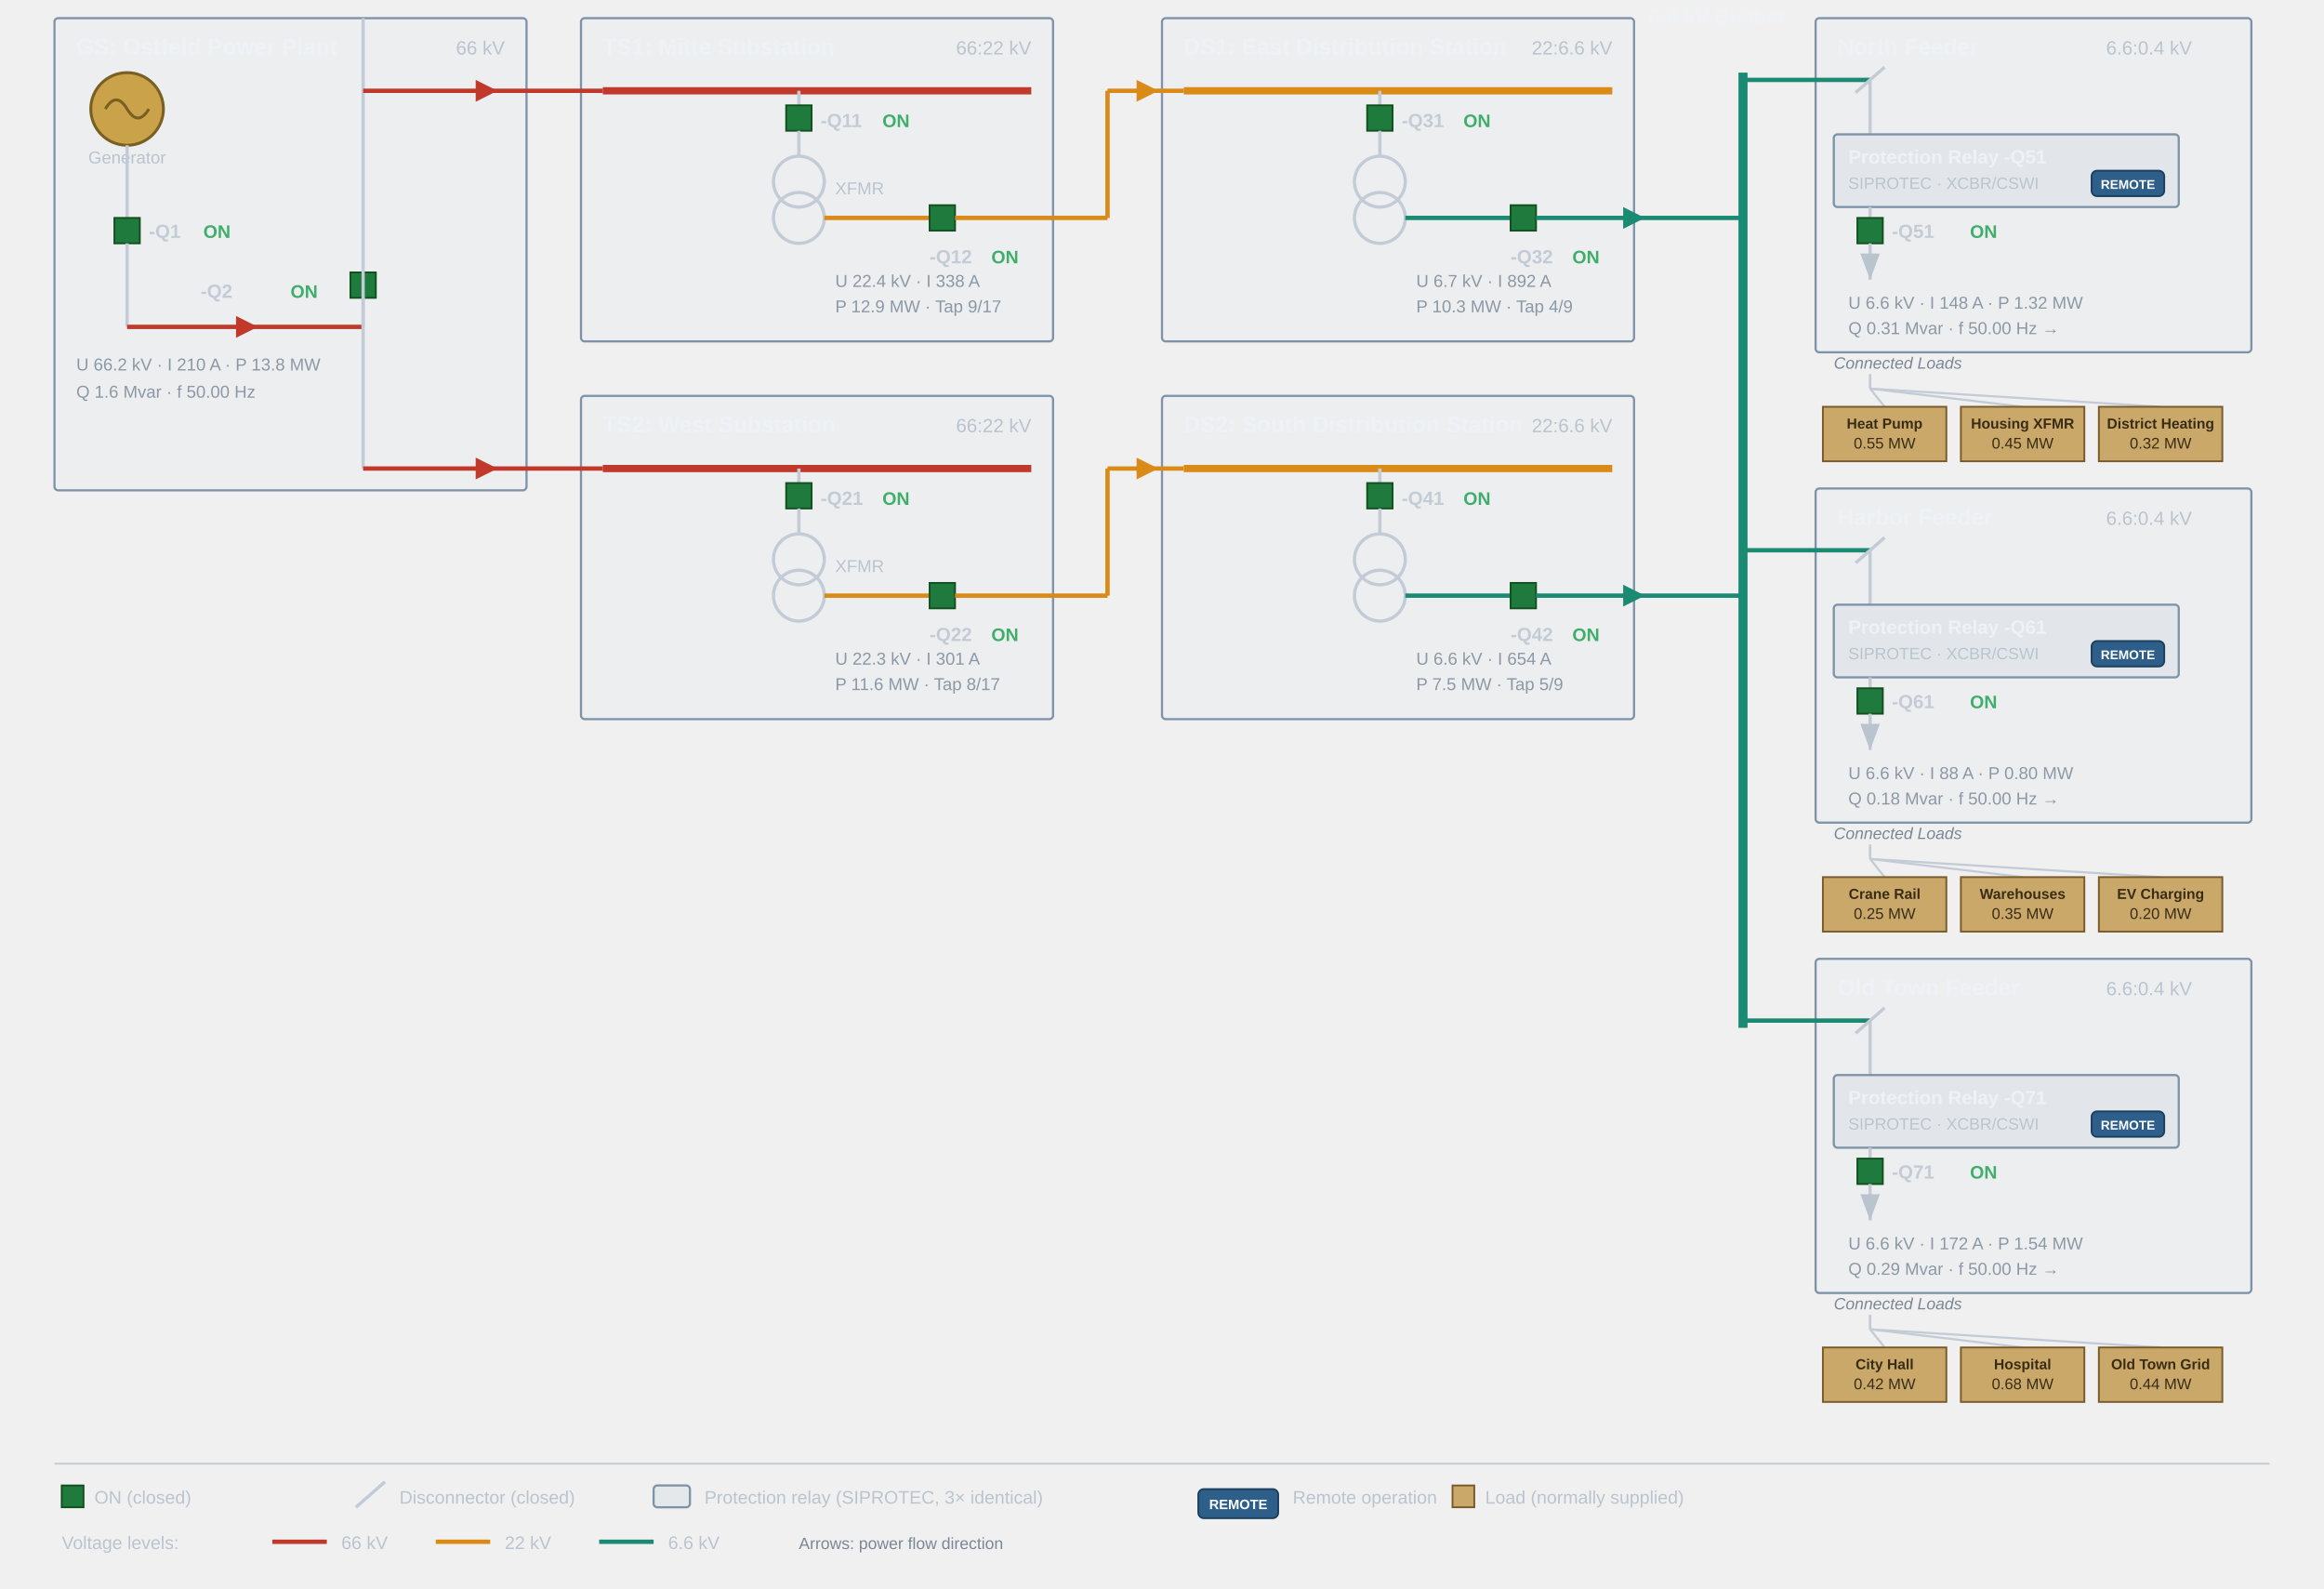
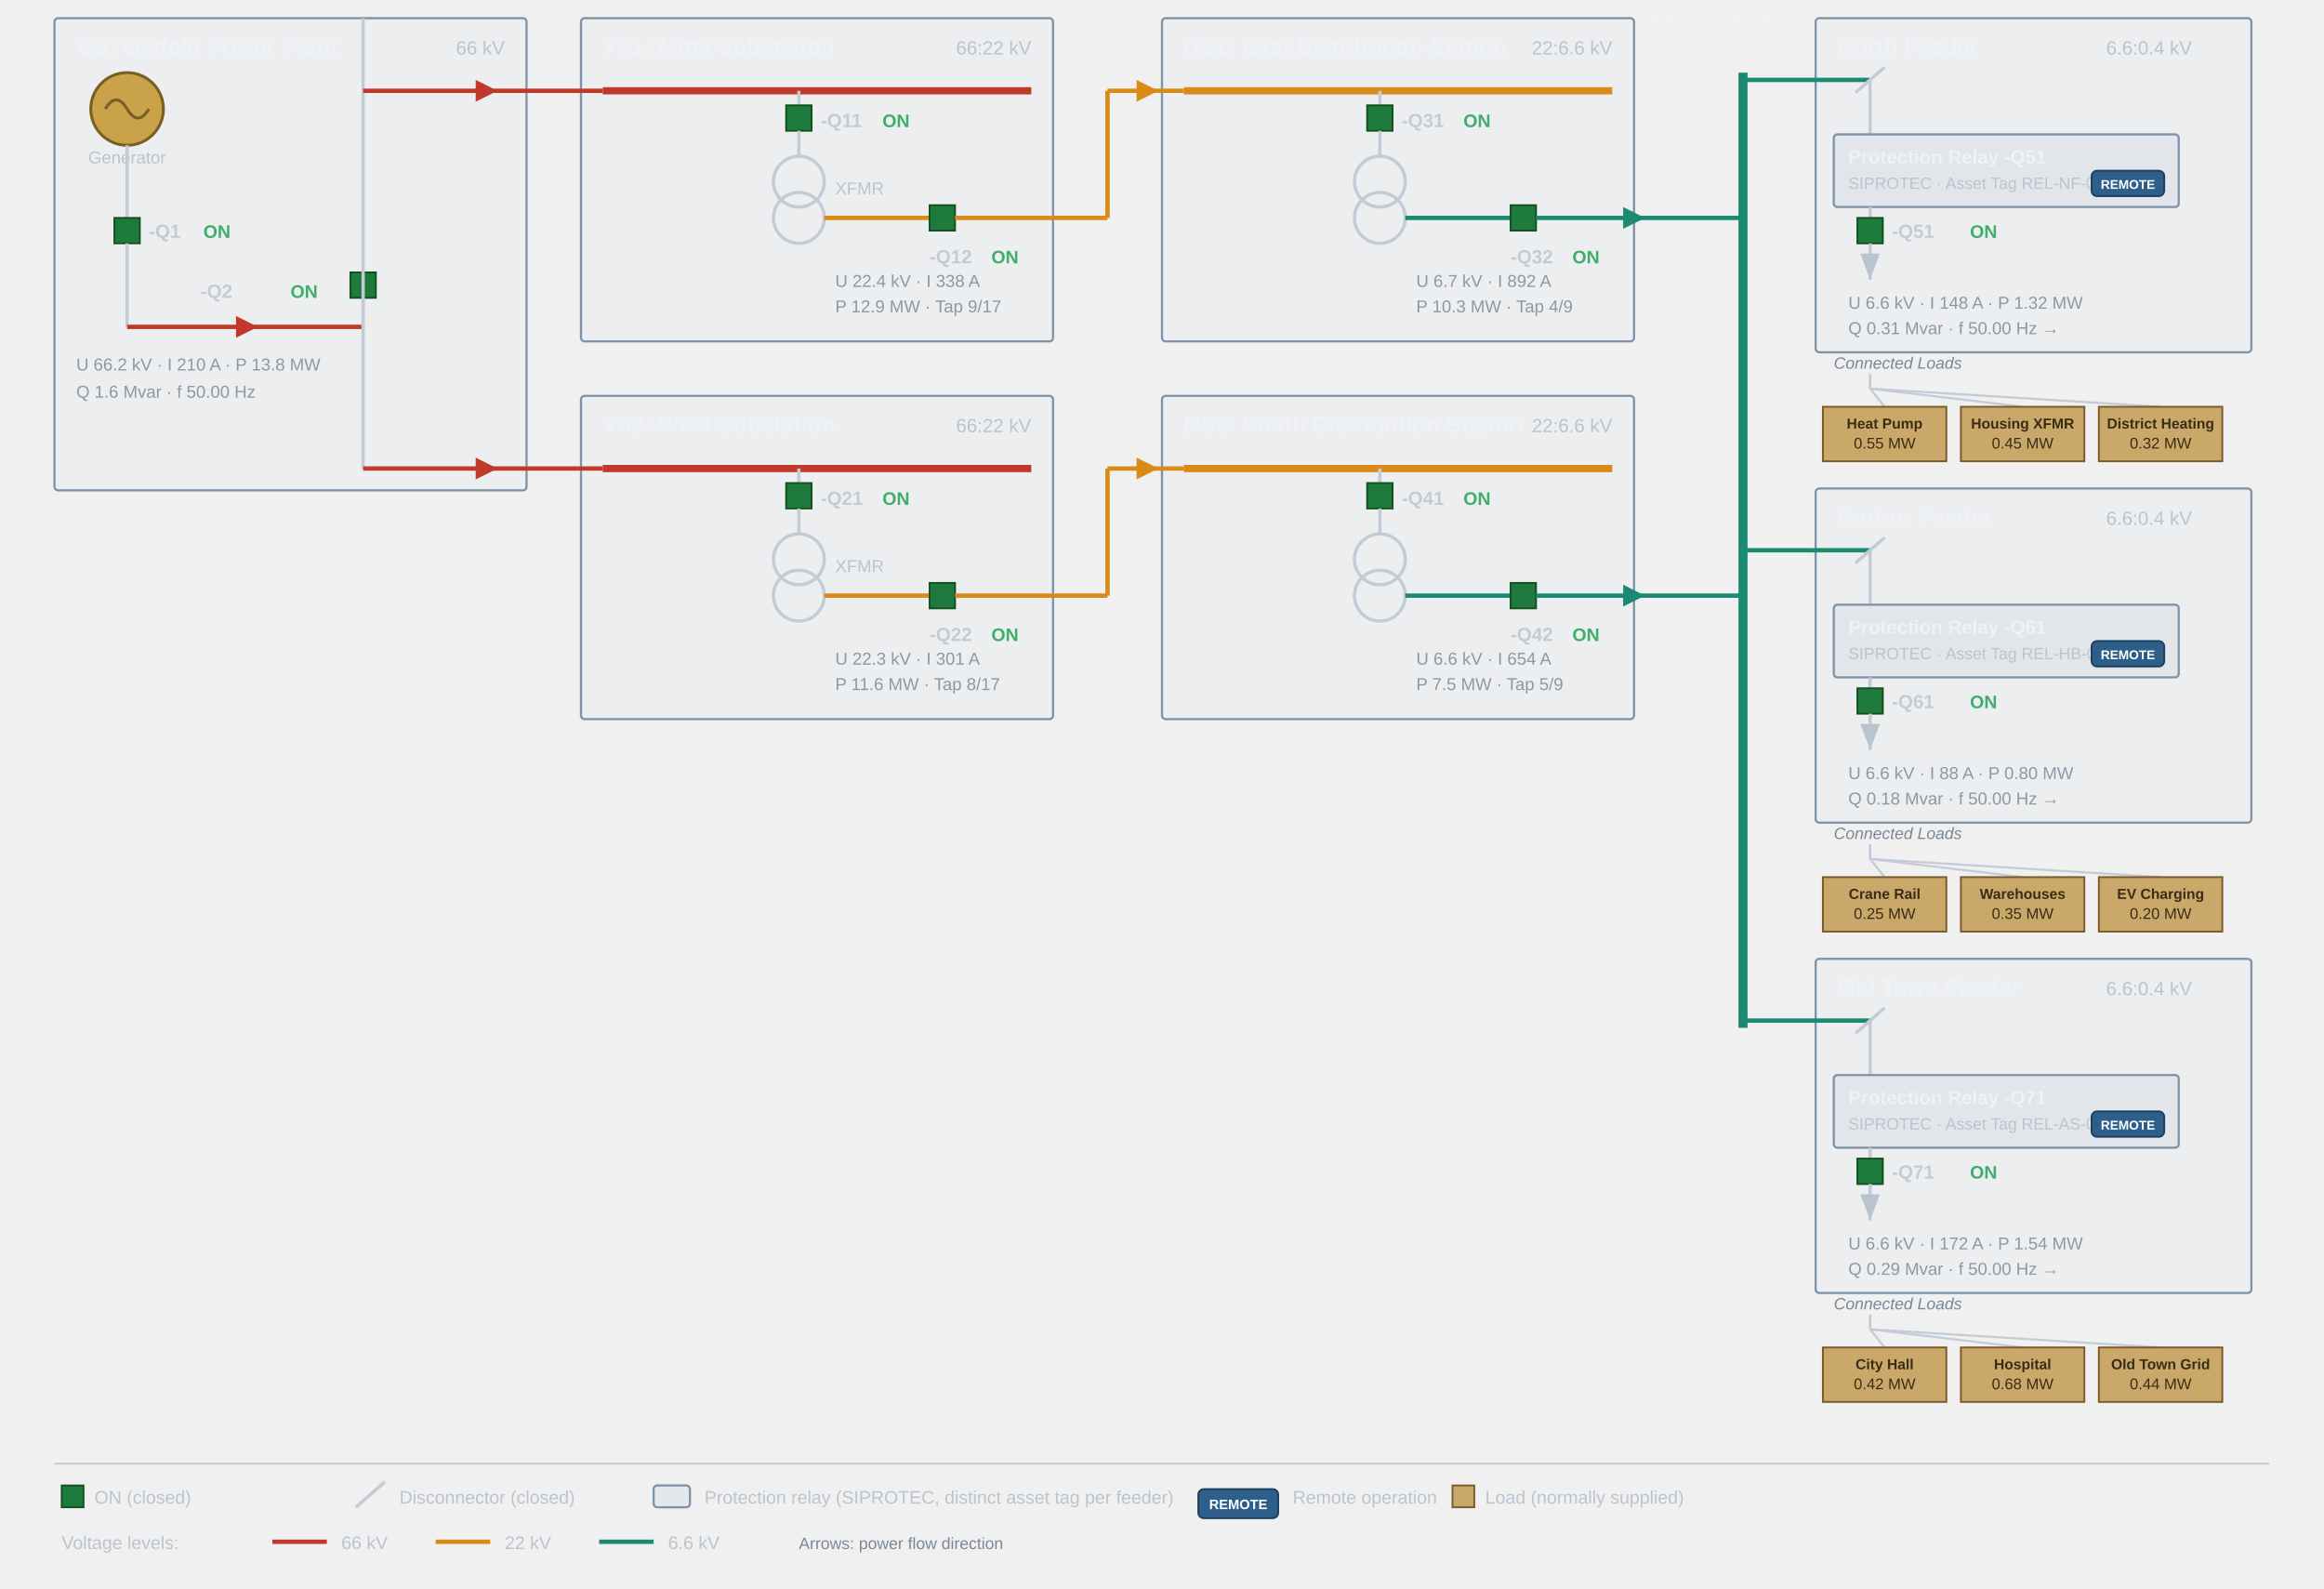
<svg xmlns="http://www.w3.org/2000/svg" viewBox="0 0 1280 875" font-family="Arial, Helvetica, sans-serif">
  <defs>
    <marker id="ctrl" markerWidth="10" markerHeight="10" refX="8" refY="3" orient="auto">
      <path d="M0,0 L8,3 L0,6 Z" fill="#b9c4cf" />
    </marker>
  </defs>
  <g>
    <rect x="30" y="10" width="260" height="260" rx="2" fill="#9fb4c9" fill-opacity="0.03" stroke="#7e93a8" stroke-width="1.2" />
    <text x="42" y="30" font-size="12.5" font-weight="700" fill="#eef2f6">GS: Ostfeld Power Plant</text>
    <text x="278" y="30" text-anchor="end" font-size="10.5" fill="#b9c4cf">66 kV</text>
    <circle cx="70" cy="60" r="20" fill="#c9a24a" stroke="#7a5f22" stroke-width="1.6" />
    <path d="M58,60 q6,-10 12,0 q6,10 12,0" fill="none" stroke="#7a5f22" stroke-width="1.6" />
    <text x="70" y="90" text-anchor="middle" font-size="9.5" fill="#b9c4cf">Generator</text>
    <line x1="70" y1="80" x2="70" y2="120" stroke="#c3ccd6" stroke-width="1.8" />
    <rect x="63" y="120" width="14" height="14" fill="#1f7a3d" stroke="#12501f" stroke-width="1" />
    <text x="82" y="131" font-size="10.5" font-weight="700" fill="#c3ccd6">-Q1</text>
    <text x="112" y="131" font-size="10" font-weight="700" fill="#3fae6a">ON</text>
    <line x1="70" y1="134" x2="70" y2="180" stroke="#c3ccd6" stroke-width="1.8" />
    <line x1="70" y1="180" x2="200" y2="180" stroke="#c0392b" stroke-width="2.4" />
    <path d="M130,174 L142,180 L130,186 Z" fill="#c0392b" />
    <rect x="193" y="150" width="14" height="14" fill="#1f7a3d" stroke="#12501f" stroke-width="1" />
    <text x="128" y="164" text-anchor="end" font-size="10.5" font-weight="700" fill="#c3ccd6">-Q2</text>
    <text x="160" y="164" font-size="10" font-weight="700" fill="#3fae6a">ON</text>
    <line x1="200" y1="164" x2="200" y2="180" stroke="#c3ccd6" stroke-width="1.8" />
    <line x1="200" y1="10" x2="200" y2="258" stroke="#c3ccd6" stroke-width="1.8" />
    <text x="42" y="204" font-size="9.5" fill="#8b98a5">U 66.2 kV · I 210 A · P 13.8 MW</text>
    <text x="42" y="219" font-size="9.5" fill="#8b98a5">Q 1.6 Mvar · f 50.00 Hz</text>
  </g>
  <g>
    <rect x="320" y="10" width="260" height="178" rx="2" fill="#9fb4c9" fill-opacity="0.03" stroke="#7e93a8" stroke-width="1.2" />
    <text x="332" y="30" font-size="12.5" font-weight="700" fill="#eef2f6">TS1: Mitte Substation</text>
    <text x="568" y="30" text-anchor="end" font-size="10.5" fill="#b9c4cf">66:22 kV</text>
    <line x1="332" y1="50" x2="568" y2="50" stroke="#c0392b" stroke-width="4" />
    <line x1="440" y1="50" x2="440" y2="58" stroke="#c3ccd6" stroke-width="1.8" />
    <rect x="433" y="58" width="14" height="14" fill="#1f7a3d" stroke="#12501f" stroke-width="1" />
    <text x="452" y="70" font-size="10.5" font-weight="700" fill="#c3ccd6">-Q11</text>
    <text x="486" y="70" font-size="10" font-weight="700" fill="#3fae6a">ON</text>
    <line x1="440" y1="72" x2="440" y2="86" stroke="#c3ccd6" stroke-width="1.8" />
    <circle cx="440" cy="100" r="14" fill="none" stroke="#c3ccd6" stroke-width="1.8" />
    <circle cx="440" cy="120" r="14" fill="none" stroke="#c3ccd6" stroke-width="1.8" />
    <text x="460" y="107" font-size="9.5" fill="#b9c4cf">XFMR</text>
    <line x1="454" y1="120" x2="512" y2="120" stroke="#d98a17" stroke-width="2.4" />
    <rect x="512" y="113" width="14" height="14" fill="#1f7a3d" stroke="#12501f" stroke-width="1" />
    <text x="512" y="145" font-size="10.5" font-weight="700" fill="#c3ccd6">-Q12</text>
    <text x="546" y="145" font-size="10" font-weight="700" fill="#3fae6a">ON</text>
    <line x1="526" y1="120" x2="580" y2="120" stroke="#d98a17" stroke-width="2.4" />
    <text x="460" y="158" font-size="9.5" fill="#8b98a5">U 22.4 kV · I 338 A</text>
    <text x="460" y="172" font-size="9.5" fill="#8b98a5">P 12.9 MW · Tap 9/17</text>
  </g>
  <g>
    <rect x="320" y="218" width="260" height="178" rx="2" fill="#9fb4c9" fill-opacity="0.03" stroke="#7e93a8" stroke-width="1.2" />
    <text x="332" y="238" font-size="12.5" font-weight="700" fill="#eef2f6">TS2: West Substation</text>
    <text x="568" y="238" text-anchor="end" font-size="10.5" fill="#b9c4cf">66:22 kV</text>
    <line x1="332" y1="258" x2="568" y2="258" stroke="#c0392b" stroke-width="4" />
    <line x1="440" y1="258" x2="440" y2="266" stroke="#c3ccd6" stroke-width="1.8" />
    <rect x="433" y="266" width="14" height="14" fill="#1f7a3d" stroke="#12501f" stroke-width="1" />
    <text x="452" y="278" font-size="10.5" font-weight="700" fill="#c3ccd6">-Q21</text>
    <text x="486" y="278" font-size="10" font-weight="700" fill="#3fae6a">ON</text>
    <line x1="440" y1="280" x2="440" y2="294" stroke="#c3ccd6" stroke-width="1.8" />
    <circle cx="440" cy="308" r="14" fill="none" stroke="#c3ccd6" stroke-width="1.8" />
    <circle cx="440" cy="328" r="14" fill="none" stroke="#c3ccd6" stroke-width="1.8" />
    <text x="460" y="315" font-size="9.5" fill="#b9c4cf">XFMR</text>
    <line x1="454" y1="328" x2="512" y2="328" stroke="#d98a17" stroke-width="2.4" />
    <rect x="512" y="321" width="14" height="14" fill="#1f7a3d" stroke="#12501f" stroke-width="1" />
    <text x="512" y="353" font-size="10.5" font-weight="700" fill="#c3ccd6">-Q22</text>
    <text x="546" y="353" font-size="10" font-weight="700" fill="#3fae6a">ON</text>
    <line x1="526" y1="328" x2="580" y2="328" stroke="#d98a17" stroke-width="2.4" />
    <text x="460" y="366" font-size="9.5" fill="#8b98a5">U 22.3 kV · I 301 A</text>
    <text x="460" y="380" font-size="9.5" fill="#8b98a5">P 11.6 MW · Tap 8/17</text>
  </g>
  <line x1="200" y1="50" x2="332" y2="50" stroke="#c0392b" stroke-width="2.4" />
  <path d="M262,44 L274,50 L262,56 Z" fill="#c0392b" />
  <line x1="200" y1="258" x2="332" y2="258" stroke="#c0392b" stroke-width="2.4" />
  <path d="M262,252 L274,258 L262,264 Z" fill="#c0392b" />
  <g>
    <rect x="640" y="10" width="260" height="178" rx="2" fill="#9fb4c9" fill-opacity="0.03" stroke="#7e93a8" stroke-width="1.2" />
    <text x="652" y="30" font-size="12.5" font-weight="700" fill="#eef2f6">DS1: East Distribution Station</text>
    <text x="888" y="30" text-anchor="end" font-size="10.5" fill="#b9c4cf">22:6.6 kV</text>
    <line x1="652" y1="50" x2="888" y2="50" stroke="#d98a17" stroke-width="4" />
    <line x1="760" y1="50" x2="760" y2="58" stroke="#c3ccd6" stroke-width="1.8" />
    <rect x="753" y="58" width="14" height="14" fill="#1f7a3d" stroke="#12501f" stroke-width="1" />
    <text x="772" y="70" font-size="10.5" font-weight="700" fill="#c3ccd6">-Q31</text>
    <text x="806" y="70" font-size="10" font-weight="700" fill="#3fae6a">ON</text>
    <line x1="760" y1="72" x2="760" y2="86" stroke="#c3ccd6" stroke-width="1.8" />
    <circle cx="760" cy="100" r="14" fill="none" stroke="#c3ccd6" stroke-width="1.8" />
    <circle cx="760" cy="120" r="14" fill="none" stroke="#c3ccd6" stroke-width="1.8" />
    <text x="780" y="158" font-size="9.5" fill="#8b98a5">U 6.7 kV · I 892 A</text>
    <text x="780" y="172" font-size="9.5" fill="#8b98a5">P 10.3 MW · Tap 4/9</text>
  </g>
  <g>
    <rect x="640" y="218" width="260" height="178" rx="2" fill="#9fb4c9" fill-opacity="0.03" stroke="#7e93a8" stroke-width="1.2" />
    <text x="652" y="238" font-size="12.5" font-weight="700" fill="#eef2f6">DS2: South Distribution Station</text>
    <text x="888" y="238" text-anchor="end" font-size="10.5" fill="#b9c4cf">22:6.6 kV</text>
    <line x1="652" y1="258" x2="888" y2="258" stroke="#d98a17" stroke-width="4" />
    <line x1="760" y1="258" x2="760" y2="266" stroke="#c3ccd6" stroke-width="1.8" />
    <rect x="753" y="266" width="14" height="14" fill="#1f7a3d" stroke="#12501f" stroke-width="1" />
    <text x="772" y="278" font-size="10.5" font-weight="700" fill="#c3ccd6">-Q41</text>
    <text x="806" y="278" font-size="10" font-weight="700" fill="#3fae6a">ON</text>
    <line x1="760" y1="280" x2="760" y2="294" stroke="#c3ccd6" stroke-width="1.8" />
    <circle cx="760" cy="308" r="14" fill="none" stroke="#c3ccd6" stroke-width="1.8" />
    <circle cx="760" cy="328" r="14" fill="none" stroke="#c3ccd6" stroke-width="1.8" />
    <text x="780" y="366" font-size="9.5" fill="#8b98a5">U 6.6 kV · I 654 A</text>
    <text x="780" y="380" font-size="9.5" fill="#8b98a5">P 7.5 MW · Tap 5/9</text>
  </g>
  <line x1="580" y1="120" x2="610" y2="120" stroke="#d98a17" stroke-width="2.4" />
  <line x1="610" y1="120" x2="610" y2="50" stroke="#d98a17" stroke-width="2.4" />
  <line x1="610" y1="50" x2="652" y2="50" stroke="#d98a17" stroke-width="2.4" />
  <path d="M626,44 L638,50 L626,56 Z" fill="#d98a17" />
  <line x1="580" y1="328" x2="610" y2="328" stroke="#d98a17" stroke-width="2.4" />
  <line x1="610" y1="328" x2="610" y2="258" stroke="#d98a17" stroke-width="2.4" />
  <line x1="610" y1="258" x2="652" y2="258" stroke="#d98a17" stroke-width="2.4" />
  <path d="M626,252 L638,258 L626,264 Z" fill="#d98a17" />
  <text x="908" y="13" font-size="11.5" font-weight="700" fill="#eef2f6">6.6 kV Busbar</text>
  <line x1="960" y1="40" x2="960" y2="566" stroke="#1a8a72" stroke-width="5" />
  <line x1="774" y1="120" x2="832" y2="120" stroke="#1a8a72" stroke-width="2.4" />
  <rect x="832" y="113" width="14" height="14" fill="#1f7a3d" stroke="#12501f" stroke-width="1" />
  <text x="832" y="145" font-size="10.5" font-weight="700" fill="#c3ccd6">-Q32</text>
  <text x="866" y="145" font-size="10" font-weight="700" fill="#3fae6a">ON</text>
  <line x1="846" y1="120" x2="960" y2="120" stroke="#1a8a72" stroke-width="2.4" />
  <path d="M894,114 L906,120 L894,126 Z" fill="#1a8a72" />
  <line x1="774" y1="328" x2="832" y2="328" stroke="#1a8a72" stroke-width="2.4" />
  <rect x="832" y="321" width="14" height="14" fill="#1f7a3d" stroke="#12501f" stroke-width="1" />
  <text x="832" y="353" font-size="10.5" font-weight="700" fill="#c3ccd6">-Q42</text>
  <text x="866" y="353" font-size="10" font-weight="700" fill="#3fae6a">ON</text>
  <line x1="846" y1="328" x2="960" y2="328" stroke="#1a8a72" stroke-width="2.4" />
  <path d="M894,322 L906,328 L894,334 Z" fill="#1a8a72" />
  <g>
    <rect x="1000" y="10" width="240" height="184" rx="2" fill="#9fb4c9" fill-opacity="0.03" stroke="#7e93a8" stroke-width="1.2" />
    <text x="1012" y="30" font-size="12.5" font-weight="700" fill="#eef2f6">North Feeder</text>
    <text x="1160" y="30" font-size="10.5" fill="#b9c4cf">6.6:0.4 kV</text>
    <line x1="960" y1="44" x2="1030" y2="44" stroke="#1a8a72" stroke-width="2.4" />
    <line x1="1022" y1="51" x2="1038" y2="37" stroke="#c3ccd6" stroke-width="1.8" />
    <line x1="1030" y1="44" x2="1030" y2="74" stroke="#c3ccd6" stroke-width="1.8" />
    <rect x="1010" y="74" width="190" height="40" rx="2" fill="#9fb4c9" fill-opacity="0.14" stroke="#7e93a8" stroke-width="1.2" />
    <text x="1018" y="90" font-size="10.5" font-weight="700" fill="#eef2f6">Protection Relay -Q51</text>
-     <text x="1018" y="104" font-size="9" fill="#b9c4cf">SIPROTEC · XCBR/CSWI</text>
+     <text x="1018" y="104" font-size="9" fill="#b9c4cf">SIPROTEC · Asset Tag REL-NF-01</text>
    <rect x="1152" y="94" width="40" height="14" rx="3" fill="#2d5f8a" stroke="#1c3f5c" stroke-width="1" />
    <text x="1172" y="104" text-anchor="middle" font-size="7" font-weight="700" fill="#ffffff">REMOTE</text>
    <line x1="1030" y1="114" x2="1030" y2="120" stroke="#c3ccd6" stroke-width="1.8" />
    <rect x="1023" y="120" width="14" height="14" fill="#1f7a3d" stroke="#12501f" stroke-width="1" />
    <text x="1042" y="131" font-size="10.5" font-weight="700" fill="#c3ccd6">-Q51</text>
    <text x="1085" y="131" font-size="10" font-weight="700" fill="#3fae6a">ON</text>
    <line x1="1030" y1="134" x2="1030" y2="154" stroke="#c3ccd6" stroke-width="1.8" marker-end="url(#ctrl)" />
    <text x="1018" y="170" font-size="9.5" fill="#8b98a5">U 6.6 kV · I 148 A · P 1.32 MW</text>
    <text x="1018" y="184" font-size="9.5" fill="#8b98a5">Q 0.31 Mvar · f 50.00 Hz  →</text>
  </g>
  <text x="1010" y="203" font-size="9" font-style="italic" fill="#7a8794">Connected Loads</text>
  <line x1="1030" y1="206" x2="1030" y2="214" stroke="#c3ccd6" stroke-width="1.4" />
  <line x1="1030" y1="214" x2="1038" y2="224" stroke="#c3ccd6" stroke-width="1.2" />
  <line x1="1030" y1="214" x2="1114" y2="224" stroke="#c3ccd6" stroke-width="1.2" />
  <line x1="1030" y1="214" x2="1190" y2="224" stroke="#c3ccd6" stroke-width="1.2" />
  <rect x="1004" y="224" width="68" height="30" fill="#c9a86a" stroke="#7a5a2a" stroke-width="1" />
  <text x="1038" y="236" text-anchor="middle" font-size="8" font-weight="700" fill="#3a2c14">Heat Pump</text>
  <text x="1038" y="247" text-anchor="middle" font-size="8.5" fill="#3a2c14">0.55 MW</text>
  <rect x="1080" y="224" width="68" height="30" fill="#c9a86a" stroke="#7a5a2a" stroke-width="1" />
  <text x="1114" y="236" text-anchor="middle" font-size="8" font-weight="700" fill="#3a2c14">Housing XFMR</text>
  <text x="1114" y="247" text-anchor="middle" font-size="8.5" fill="#3a2c14">0.45 MW</text>
  <rect x="1156" y="224" width="68" height="30" fill="#c9a86a" stroke="#7a5a2a" stroke-width="1" />
  <text x="1190" y="236" text-anchor="middle" font-size="8" font-weight="700" fill="#3a2c14">District Heating</text>
  <text x="1190" y="247" text-anchor="middle" font-size="8.5" fill="#3a2c14">0.32 MW</text>
  <g>
    <rect x="1000" y="269" width="240" height="184" rx="2" fill="#9fb4c9" fill-opacity="0.03" stroke="#7e93a8" stroke-width="1.2" />
    <text x="1012" y="289" font-size="12.5" font-weight="700" fill="#eef2f6">Harbor Feeder</text>
    <text x="1160" y="289" font-size="10.5" fill="#b9c4cf">6.6:0.4 kV</text>
    <line x1="960" y1="303" x2="1030" y2="303" stroke="#1a8a72" stroke-width="2.4" />
    <line x1="1022" y1="310" x2="1038" y2="296" stroke="#c3ccd6" stroke-width="1.8" />
    <line x1="1030" y1="303" x2="1030" y2="333" stroke="#c3ccd6" stroke-width="1.8" />
    <rect x="1010" y="333" width="190" height="40" rx="2" fill="#9fb4c9" fill-opacity="0.14" stroke="#7e93a8" stroke-width="1.2" />
    <text x="1018" y="349" font-size="10.5" font-weight="700" fill="#eef2f6">Protection Relay -Q61</text>
-     <text x="1018" y="363" font-size="9" fill="#b9c4cf">SIPROTEC · XCBR/CSWI</text>
+     <text x="1018" y="363" font-size="9" fill="#b9c4cf">SIPROTEC · Asset Tag REL-HB-01</text>
    <rect x="1152" y="353" width="40" height="14" rx="3" fill="#2d5f8a" stroke="#1c3f5c" stroke-width="1" />
    <text x="1172" y="363" text-anchor="middle" font-size="7" font-weight="700" fill="#ffffff">REMOTE</text>
    <line x1="1030" y1="373" x2="1030" y2="379" stroke="#c3ccd6" stroke-width="1.8" />
    <rect x="1023" y="379" width="14" height="14" fill="#1f7a3d" stroke="#12501f" stroke-width="1" />
    <text x="1042" y="390" font-size="10.5" font-weight="700" fill="#c3ccd6">-Q61</text>
    <text x="1085" y="390" font-size="10" font-weight="700" fill="#3fae6a">ON</text>
    <line x1="1030" y1="393" x2="1030" y2="413" stroke="#c3ccd6" stroke-width="1.8" marker-end="url(#ctrl)" />
    <text x="1018" y="429" font-size="9.5" fill="#8b98a5">U 6.6 kV · I 88 A · P 0.80 MW</text>
    <text x="1018" y="443" font-size="9.5" fill="#8b98a5">Q 0.18 Mvar · f 50.00 Hz  →</text>
  </g>
  <text x="1010" y="462" font-size="9" font-style="italic" fill="#7a8794">Connected Loads</text>
  <line x1="1030" y1="465" x2="1030" y2="473" stroke="#c3ccd6" stroke-width="1.4" />
  <line x1="1030" y1="473" x2="1038" y2="483" stroke="#c3ccd6" stroke-width="1.2" />
  <line x1="1030" y1="473" x2="1114" y2="483" stroke="#c3ccd6" stroke-width="1.2" />
  <line x1="1030" y1="473" x2="1190" y2="483" stroke="#c3ccd6" stroke-width="1.2" />
  <rect x="1004" y="483" width="68" height="30" fill="#c9a86a" stroke="#7a5a2a" stroke-width="1" />
  <text x="1038" y="495" text-anchor="middle" font-size="8" font-weight="700" fill="#3a2c14">Crane Rail</text>
  <text x="1038" y="506" text-anchor="middle" font-size="8.5" fill="#3a2c14">0.25 MW</text>
  <rect x="1080" y="483" width="68" height="30" fill="#c9a86a" stroke="#7a5a2a" stroke-width="1" />
  <text x="1114" y="495" text-anchor="middle" font-size="8" font-weight="700" fill="#3a2c14">Warehouses</text>
  <text x="1114" y="506" text-anchor="middle" font-size="8.5" fill="#3a2c14">0.35 MW</text>
  <rect x="1156" y="483" width="68" height="30" fill="#c9a86a" stroke="#7a5a2a" stroke-width="1" />
  <text x="1190" y="495" text-anchor="middle" font-size="8" font-weight="700" fill="#3a2c14">EV Charging</text>
  <text x="1190" y="506" text-anchor="middle" font-size="8.5" fill="#3a2c14">0.20 MW</text>
  <g>
    <rect x="1000" y="528" width="240" height="184" rx="2" fill="#9fb4c9" fill-opacity="0.03" stroke="#7e93a8" stroke-width="1.2" />
    <text x="1012" y="548" font-size="12.5" font-weight="700" fill="#eef2f6">Old Town Feeder</text>
    <text x="1160" y="548" font-size="10.5" fill="#b9c4cf">6.6:0.4 kV</text>
    <line x1="960" y1="562" x2="1030" y2="562" stroke="#1a8a72" stroke-width="2.4" />
    <line x1="1022" y1="569" x2="1038" y2="555" stroke="#c3ccd6" stroke-width="1.8" />
    <line x1="1030" y1="562" x2="1030" y2="592" stroke="#c3ccd6" stroke-width="1.8" />
    <rect x="1010" y="592" width="190" height="40" rx="2" fill="#9fb4c9" fill-opacity="0.14" stroke="#7e93a8" stroke-width="1.2" />
    <text x="1018" y="608" font-size="10.5" font-weight="700" fill="#eef2f6">Protection Relay -Q71</text>
-     <text x="1018" y="622" font-size="9" fill="#b9c4cf">SIPROTEC · XCBR/CSWI</text>
+     <text x="1018" y="622" font-size="9" fill="#b9c4cf">SIPROTEC · Asset Tag REL-AS-01</text>
    <rect x="1152" y="612" width="40" height="14" rx="3" fill="#2d5f8a" stroke="#1c3f5c" stroke-width="1" />
    <text x="1172" y="622" text-anchor="middle" font-size="7" font-weight="700" fill="#ffffff">REMOTE</text>
    <line x1="1030" y1="632" x2="1030" y2="638" stroke="#c3ccd6" stroke-width="1.8" />
    <rect x="1023" y="638" width="14" height="14" fill="#1f7a3d" stroke="#12501f" stroke-width="1" />
    <text x="1042" y="649" font-size="10.5" font-weight="700" fill="#c3ccd6">-Q71</text>
    <text x="1085" y="649" font-size="10" font-weight="700" fill="#3fae6a">ON</text>
    <line x1="1030" y1="652" x2="1030" y2="672" stroke="#c3ccd6" stroke-width="1.8" marker-end="url(#ctrl)" />
    <text x="1018" y="688" font-size="9.5" fill="#8b98a5">U 6.6 kV · I 172 A · P 1.54 MW</text>
    <text x="1018" y="702" font-size="9.5" fill="#8b98a5">Q 0.29 Mvar · f 50.00 Hz  →</text>
  </g>
  <text x="1010" y="721" font-size="9" font-style="italic" fill="#7a8794">Connected Loads</text>
  <line x1="1030" y1="724" x2="1030" y2="732" stroke="#c3ccd6" stroke-width="1.4" />
  <line x1="1030" y1="732" x2="1038" y2="742" stroke="#c3ccd6" stroke-width="1.2" />
  <line x1="1030" y1="732" x2="1114" y2="742" stroke="#c3ccd6" stroke-width="1.2" />
  <line x1="1030" y1="732" x2="1190" y2="742" stroke="#c3ccd6" stroke-width="1.2" />
  <rect x="1004" y="742" width="68" height="30" fill="#c9a86a" stroke="#7a5a2a" stroke-width="1" />
  <text x="1038" y="754" text-anchor="middle" font-size="8" font-weight="700" fill="#3a2c14">City Hall</text>
  <text x="1038" y="765" text-anchor="middle" font-size="8.5" fill="#3a2c14">0.42 MW</text>
  <rect x="1080" y="742" width="68" height="30" fill="#c9a86a" stroke="#7a5a2a" stroke-width="1" />
  <text x="1114" y="754" text-anchor="middle" font-size="8" font-weight="700" fill="#3a2c14">Hospital</text>
  <text x="1114" y="765" text-anchor="middle" font-size="8.5" fill="#3a2c14">0.68 MW</text>
  <rect x="1156" y="742" width="68" height="30" fill="#c9a86a" stroke="#7a5a2a" stroke-width="1" />
  <text x="1190" y="754" text-anchor="middle" font-size="8" font-weight="700" fill="#3a2c14">Old Town Grid</text>
  <text x="1190" y="765" text-anchor="middle" font-size="8.5" fill="#3a2c14">0.44 MW</text>
  <line x1="30" y1="806" x2="1250" y2="806" stroke="#7e93a8" stroke-opacity="0.4" stroke-width="1" />
  <rect x="34" y="818" width="12" height="12" fill="#1f7a3d" stroke="#12501f" stroke-width="1" />
  <text x="52" y="828" font-size="10" fill="#b9c4cf">ON (closed)</text>
  <line x1="196" y1="830" x2="212" y2="816" stroke="#c3ccd6" stroke-width="1.8" />
  <text x="220" y="828" font-size="10" fill="#b9c4cf">Disconnector (closed)</text>
  <rect x="360" y="818" width="20" height="12" rx="2" fill="#9fb4c9" fill-opacity="0.14" stroke="#7e93a8" stroke-width="1.2" />
-   <text x="388" y="828" font-size="10" fill="#b9c4cf">Protection relay (SIPROTEC, 3× identical)</text>
+   <text x="388" y="828" font-size="10" fill="#b9c4cf">Protection relay (SIPROTEC, distinct asset tag per feeder)</text>
  <rect x="660" y="820" width="44" height="16" rx="3" fill="#2d5f8a" stroke="#1c3f5c" stroke-width="1" />
  <text x="682" y="831" text-anchor="middle" font-size="7.5" font-weight="700" fill="#ffffff">REMOTE</text>
  <text x="712" y="828" font-size="10" fill="#b9c4cf">Remote operation</text>
  <rect x="800" y="818" width="12" height="12" fill="#c9a86a" stroke="#7a5a2a" stroke-width="1" />
  <text x="818" y="828" font-size="10" fill="#b9c4cf">Load (normally supplied)</text>
  <text x="34" y="853" font-size="10" fill="#b9c4cf">Voltage levels:</text>
  <line x1="150" y1="849" x2="180" y2="849" stroke="#c0392b" stroke-width="2.4" />
  <text x="188" y="853" font-size="10" fill="#b9c4cf">66 kV</text>
  <line x1="240" y1="849" x2="270" y2="849" stroke="#d98a17" stroke-width="2.4" />
  <text x="278" y="853" font-size="10" fill="#b9c4cf">22 kV</text>
  <line x1="330" y1="849" x2="360" y2="849" stroke="#1a8a72" stroke-width="2.4" />
  <text x="368" y="853" font-size="10" fill="#b9c4cf">6.6 kV</text>
  <text x="440" y="853" font-size="9" fill="#7a8794">Arrows: power flow direction</text>
</svg>
